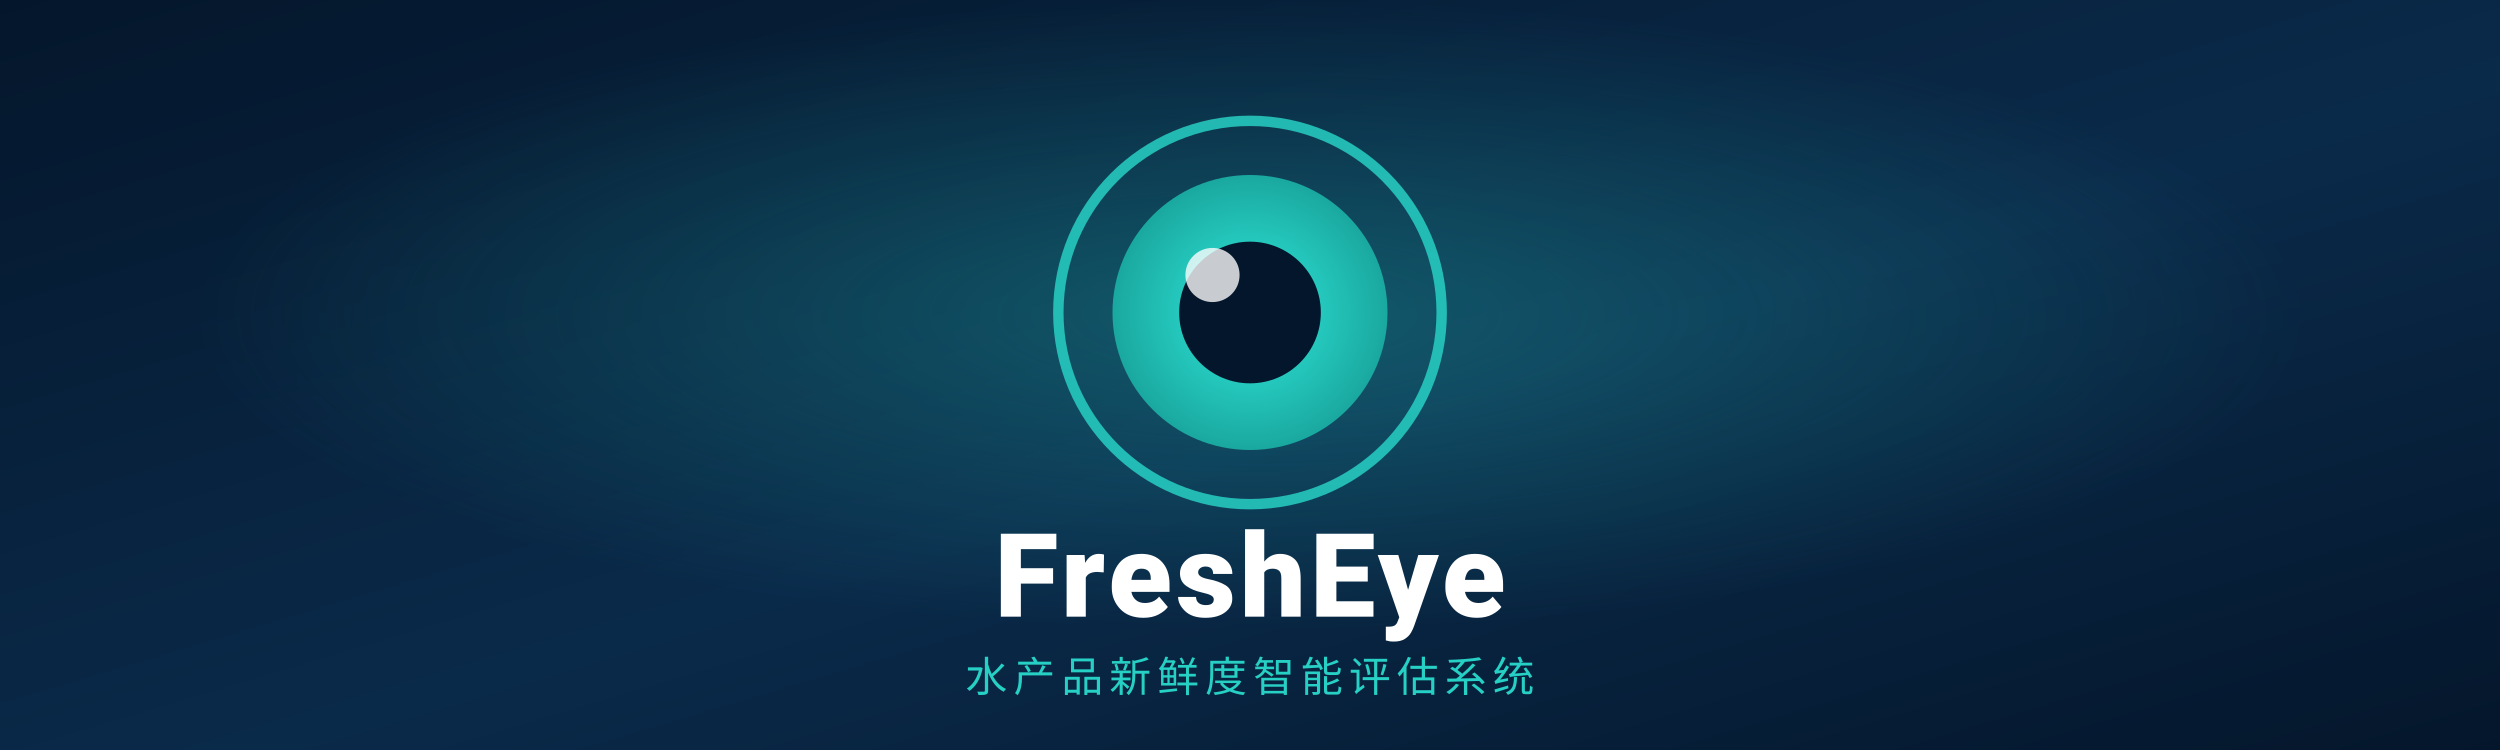
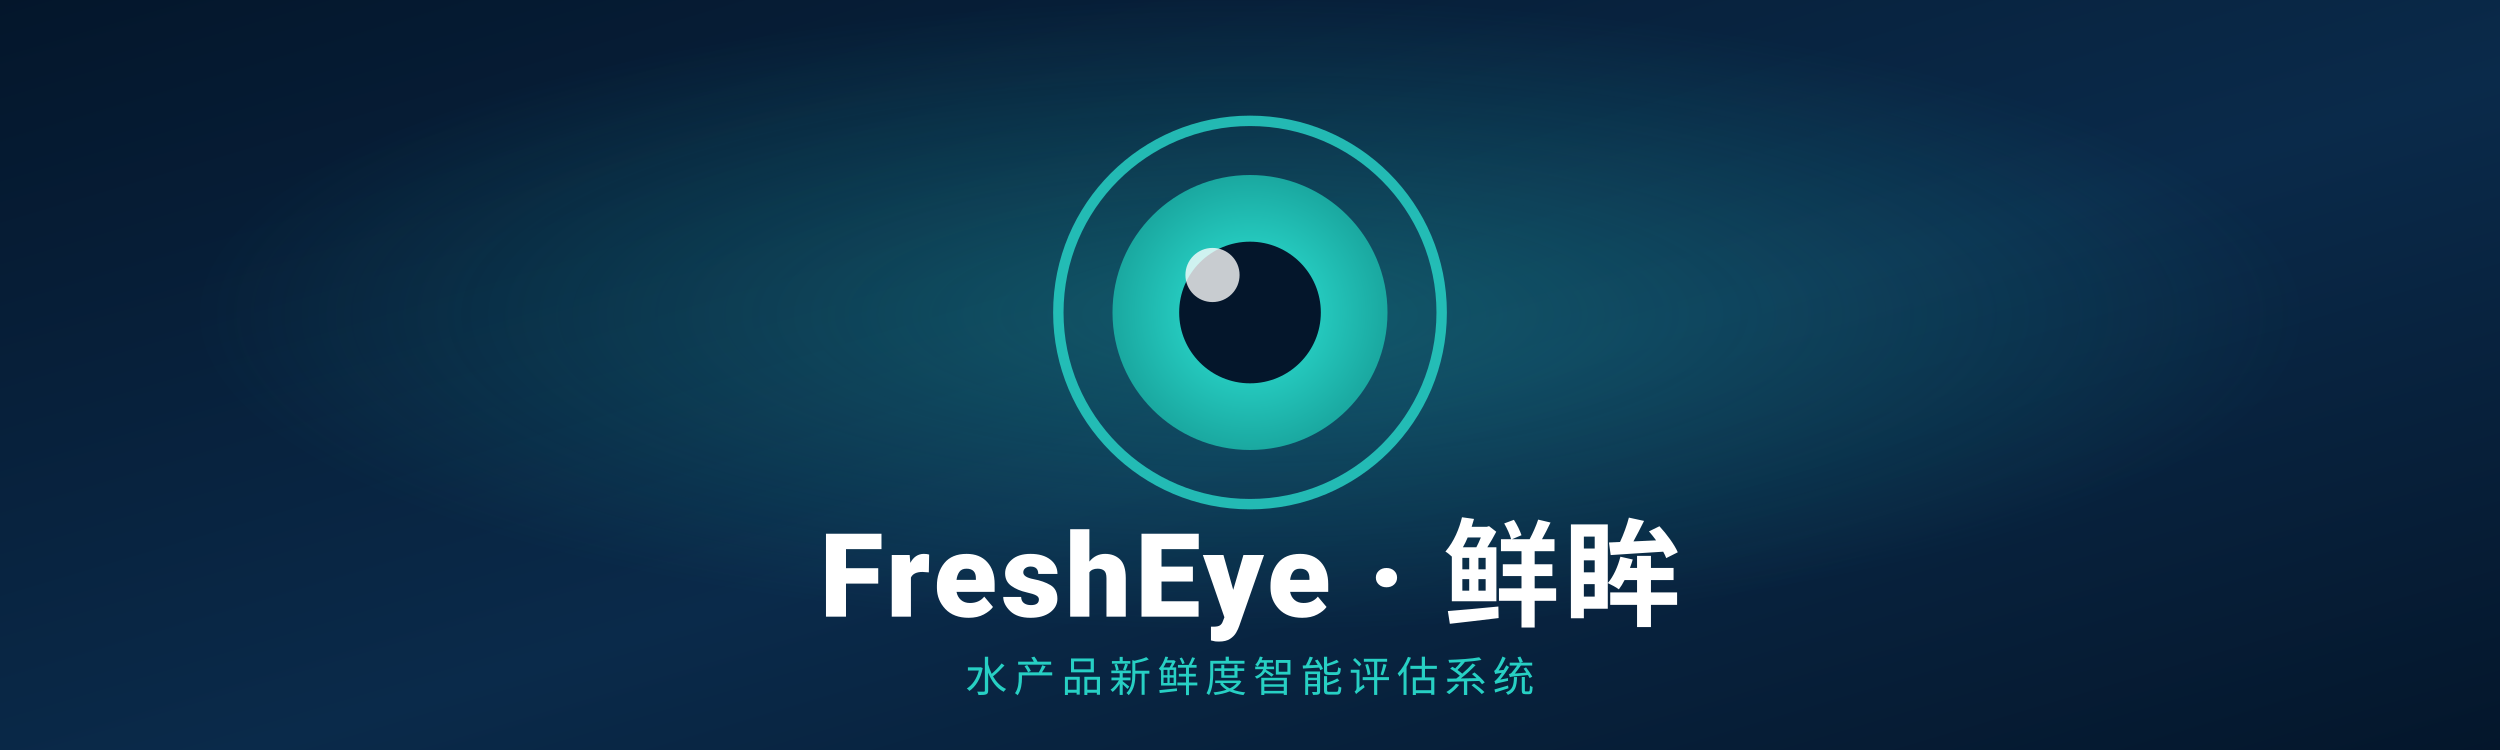
- <svg xmlns="http://www.w3.org/2000/svg" viewBox="0 0 1200 360" width="1200" height="360" role="img" aria-label="FreshEye">
+ <svg xmlns="http://www.w3.org/2000/svg" viewBox="0 0 1200 360" width="1200" height="360" role="img" aria-label="FreshEye · 鲜眸">
  <defs>
    <linearGradient id="bg" x1="0" y1="0" x2="1" y2="1">
      <stop offset="0%" stop-color="#04162b" />
      <stop offset="55%" stop-color="#0a2a4a" />
      <stop offset="100%" stop-color="#04162b" />
    </linearGradient>
    <radialGradient id="glow" cx="50%" cy="42%" r="42%">
      <stop offset="0%" stop-color="#27d0c4" stop-opacity="0.30" />
      <stop offset="100%" stop-color="#27d0c4" stop-opacity="0" />
    </radialGradient>
    <radialGradient id="iris" cx="50%" cy="50%" r="50%">
      <stop offset="0%" stop-color="#0a2a3a" />
      <stop offset="38%" stop-color="#0a2a3a" />
      <stop offset="39%" stop-color="#27d0c4" />
      <stop offset="100%" stop-color="#1aa8a0" />
    </radialGradient>
  </defs>
  <rect width="1200" height="360" fill="url(#bg)" />
  <rect width="1200" height="360" fill="url(#glow)" />
  <circle cx="600" cy="150" r="92" fill="none" stroke="#27d0c4" stroke-width="5" opacity="0.85" />
  <circle cx="600" cy="150" r="66" fill="url(#iris)" />
  <circle cx="600" cy="150" r="34" fill="#04162b" />
  <circle cx="582" cy="132" r="13" fill="#ffffff" opacity="0.78" />
-   <text x="600" y="296" font-family="system-ui,-apple-system,'Segoe UI',Roboto,sans-serif" font-size="56" font-weight="800" fill="#ffffff" text-anchor="middle" letter-spacing="2">FreshEye</text>
+   <text x="600" y="296" font-family="system-ui,-apple-system,'Segoe UI',Roboto,sans-serif" font-size="56" font-weight="800" fill="#ffffff" text-anchor="middle" letter-spacing="2">FreshEye · 鲜眸</text>
  <text x="600" y="332" font-family="system-ui,-apple-system,'Segoe UI',Roboto,sans-serif" font-size="20" font-weight="500" fill="#27d0c4" text-anchor="middle" letter-spacing="3">水产品新鲜度智能评估系统</text>
</svg>
